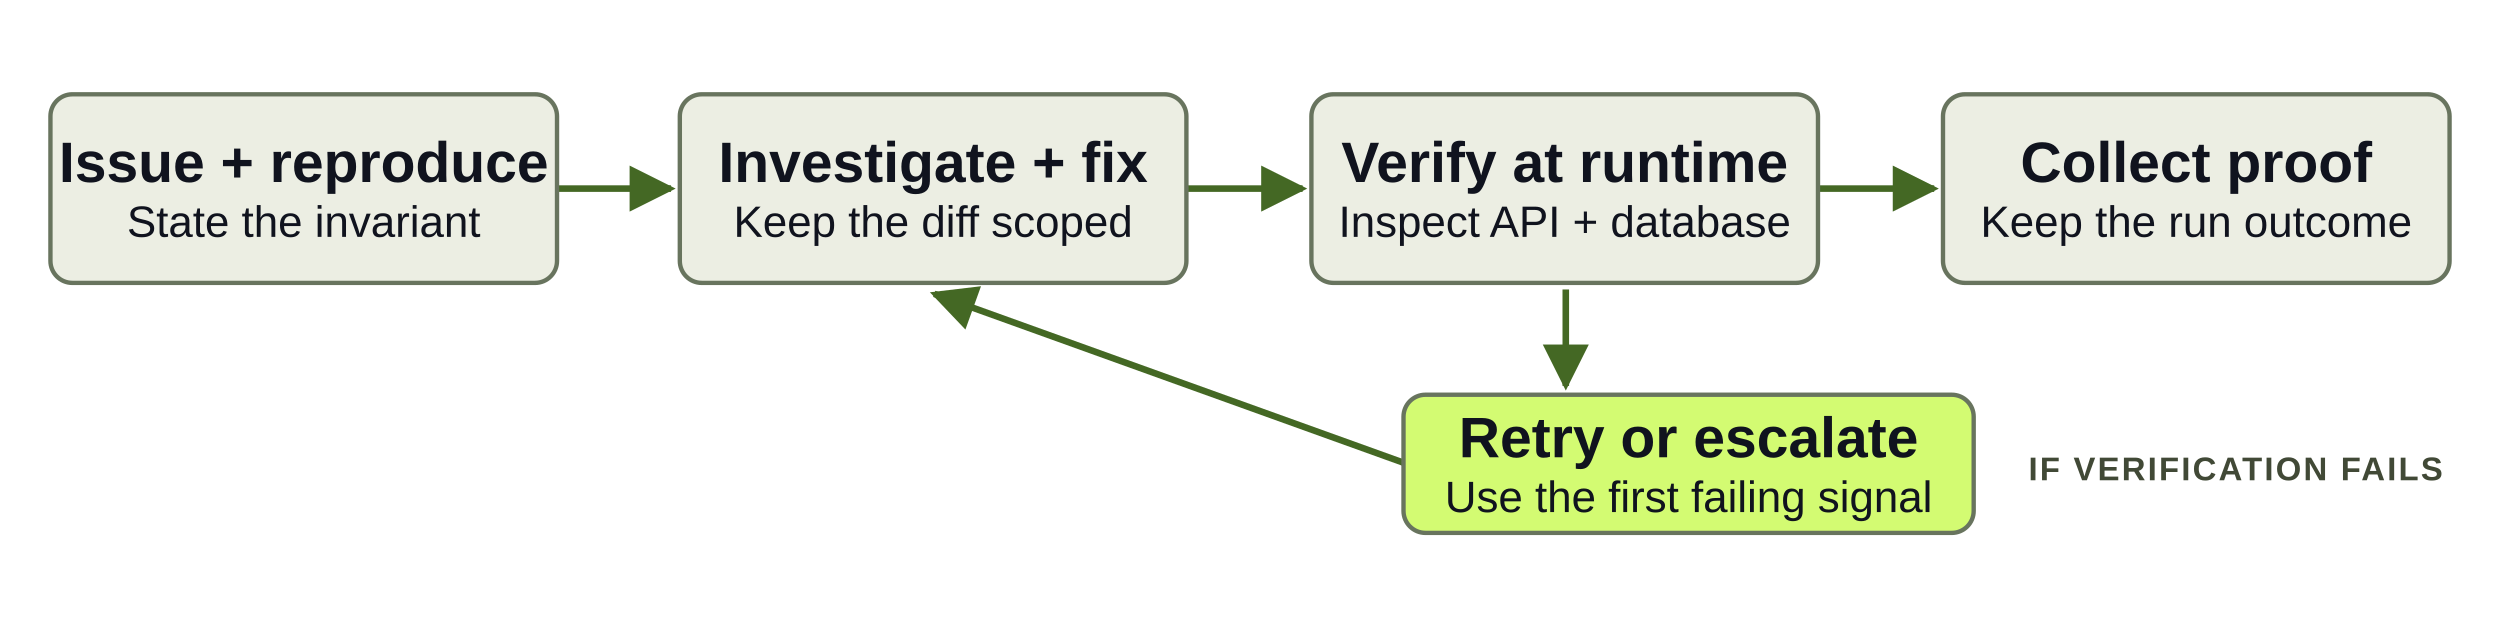
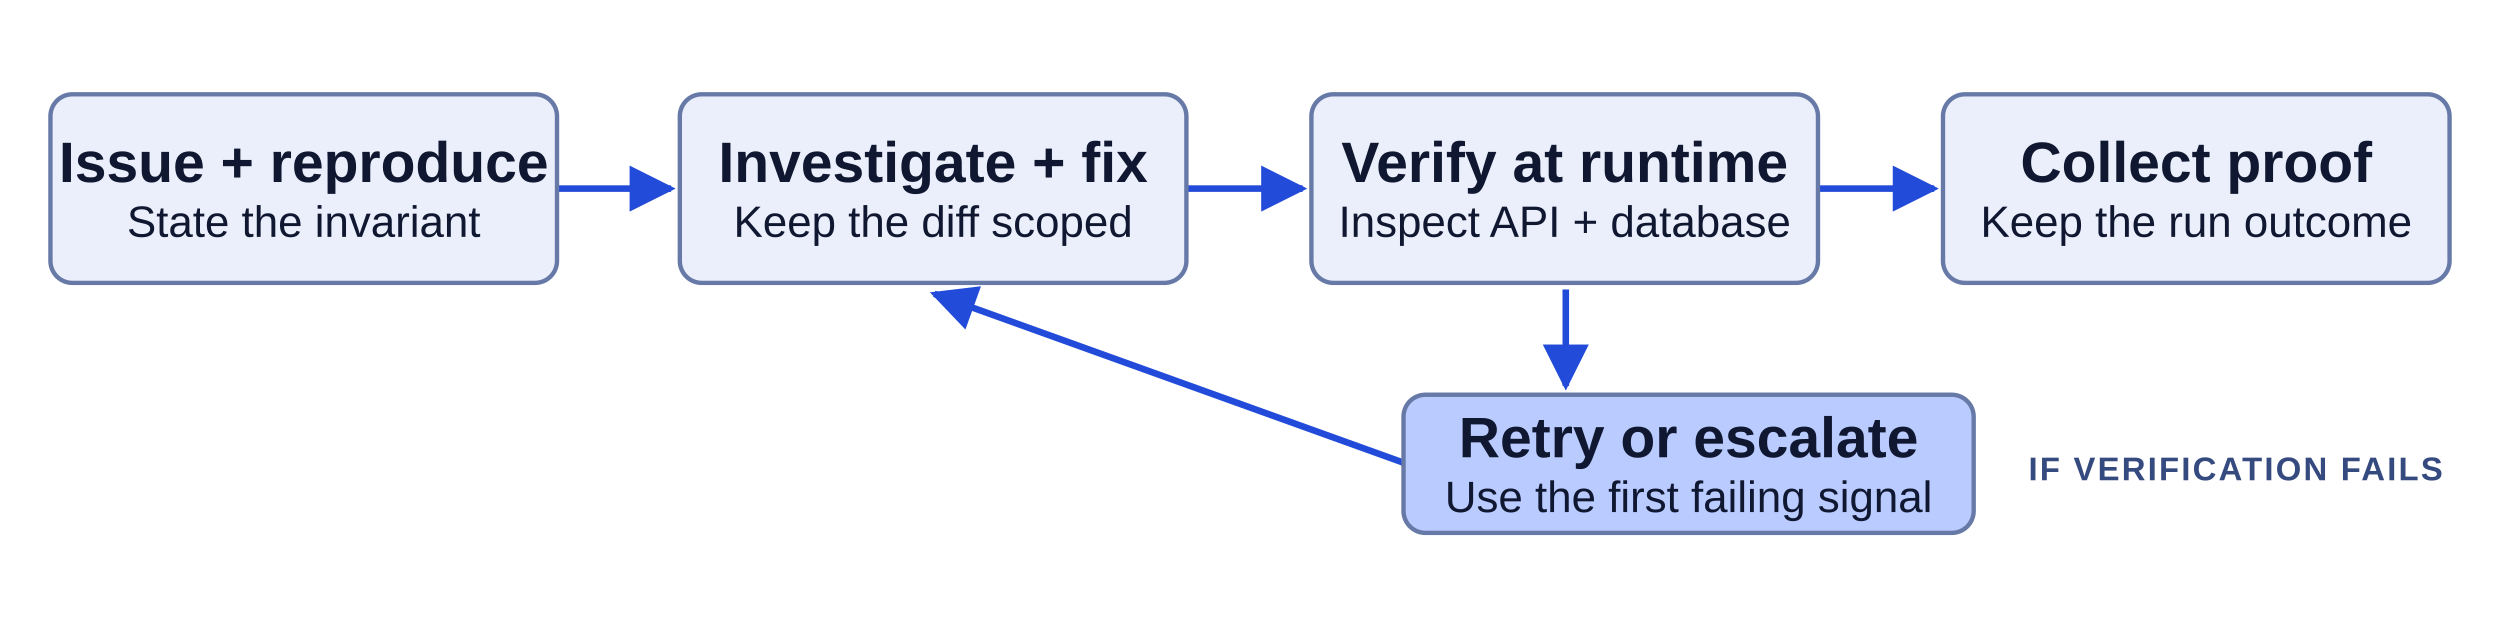
<svg xmlns="http://www.w3.org/2000/svg" viewBox="0 0 1140 285">
  <defs>
    <marker id="arrow" viewBox="0 0 10 10" refX="9" refY="5" markerWidth="7" markerHeight="7" orient="auto">
-       <path d="M 0 0 L 10 5 L 0 10 z" fill="#446824" />
+       <path d="M 0 0 L 10 5 L 0 10 z" fill="#234bd9" />
    </marker>
  </defs>
-   <g stroke="#446824" stroke-width="3" marker-end="url(#arrow)">
+   <g stroke="#234bd9" stroke-width="3" marker-end="url(#arrow)">
    <path d="M254 86 L306 86" />
    <path d="M541 86 L594 86" />
    <path d="M829 86 L882 86" />
    <path d="M714 132 L714 176" />
    <path d="M640 211 L426 134" />
  </g>
-   <g font-family="Arial, sans-serif" fill="#10131e">
-     <rect x="23" y="43" width="231" height="86" rx="10" fill="#eceee3" stroke="#68745e" stroke-width="2" />
+   <g font-family="Arial, sans-serif" fill="#101831">
+     <rect x="23" y="43" width="231" height="86" rx="10" fill="#ebeffb" stroke="#6679a7" stroke-width="2" />
    <text x="138.5" y="83" text-anchor="middle" font-weight="700" font-size="26">Issue + reproduce</text>
    <text x="138.5" y="108" text-anchor="middle" font-size="20">State the invariant</text>
-     <rect x="310" y="43" width="231" height="86" rx="10" fill="#eceee3" stroke="#68745e" stroke-width="2" />
+     <rect x="310" y="43" width="231" height="86" rx="10" fill="#ebeffb" stroke="#6679a7" stroke-width="2" />
    <text x="425.5" y="83" text-anchor="middle" font-weight="700" font-size="26">Investigate + fix</text>
    <text x="425.5" y="108" text-anchor="middle" font-size="20">Keep the diff scoped</text>
-     <rect x="598" y="43" width="231" height="86" rx="10" fill="#eceee3" stroke="#68745e" stroke-width="2" />
+     <rect x="598" y="43" width="231" height="86" rx="10" fill="#ebeffb" stroke="#6679a7" stroke-width="2" />
    <text x="713.5" y="83" text-anchor="middle" font-weight="700" font-size="26">Verify at runtime</text>
    <text x="713.5" y="108" text-anchor="middle" font-size="20">Inspect API + database</text>
-     <rect x="886" y="43" width="231" height="86" rx="10" fill="#eceee3" stroke="#68745e" stroke-width="2" />
+     <rect x="886" y="43" width="231" height="86" rx="10" fill="#ebeffb" stroke="#6679a7" stroke-width="2" />
    <text x="1001.5" y="83" text-anchor="middle" font-weight="700" font-size="26">Collect proof</text>
    <text x="1001.5" y="108" text-anchor="middle" font-size="20">Keep the run outcome</text>
-     <rect x="640" y="180" width="260" height="63" rx="10" fill="#d3fb72" stroke="#68745e" stroke-width="2" />
+     <rect x="640" y="180" width="260" height="63" rx="10" fill="#bacbff" stroke="#6679a7" stroke-width="2" />
    <text x="770" y="208.5" text-anchor="middle" font-weight="700" font-size="26">Retry or escalate</text>
    <text x="770" y="233.5" text-anchor="middle" font-size="20">Use the first failing signal</text>
-     <text x="925" y="219" fill="#414936" font-size="15" font-weight="700" letter-spacing="1">IF VERIFICATION FAILS</text>
+     <text x="925" y="219" fill="#354a7e" font-size="15" font-weight="700" letter-spacing="1">IF VERIFICATION FAILS</text>
  </g>
</svg>
